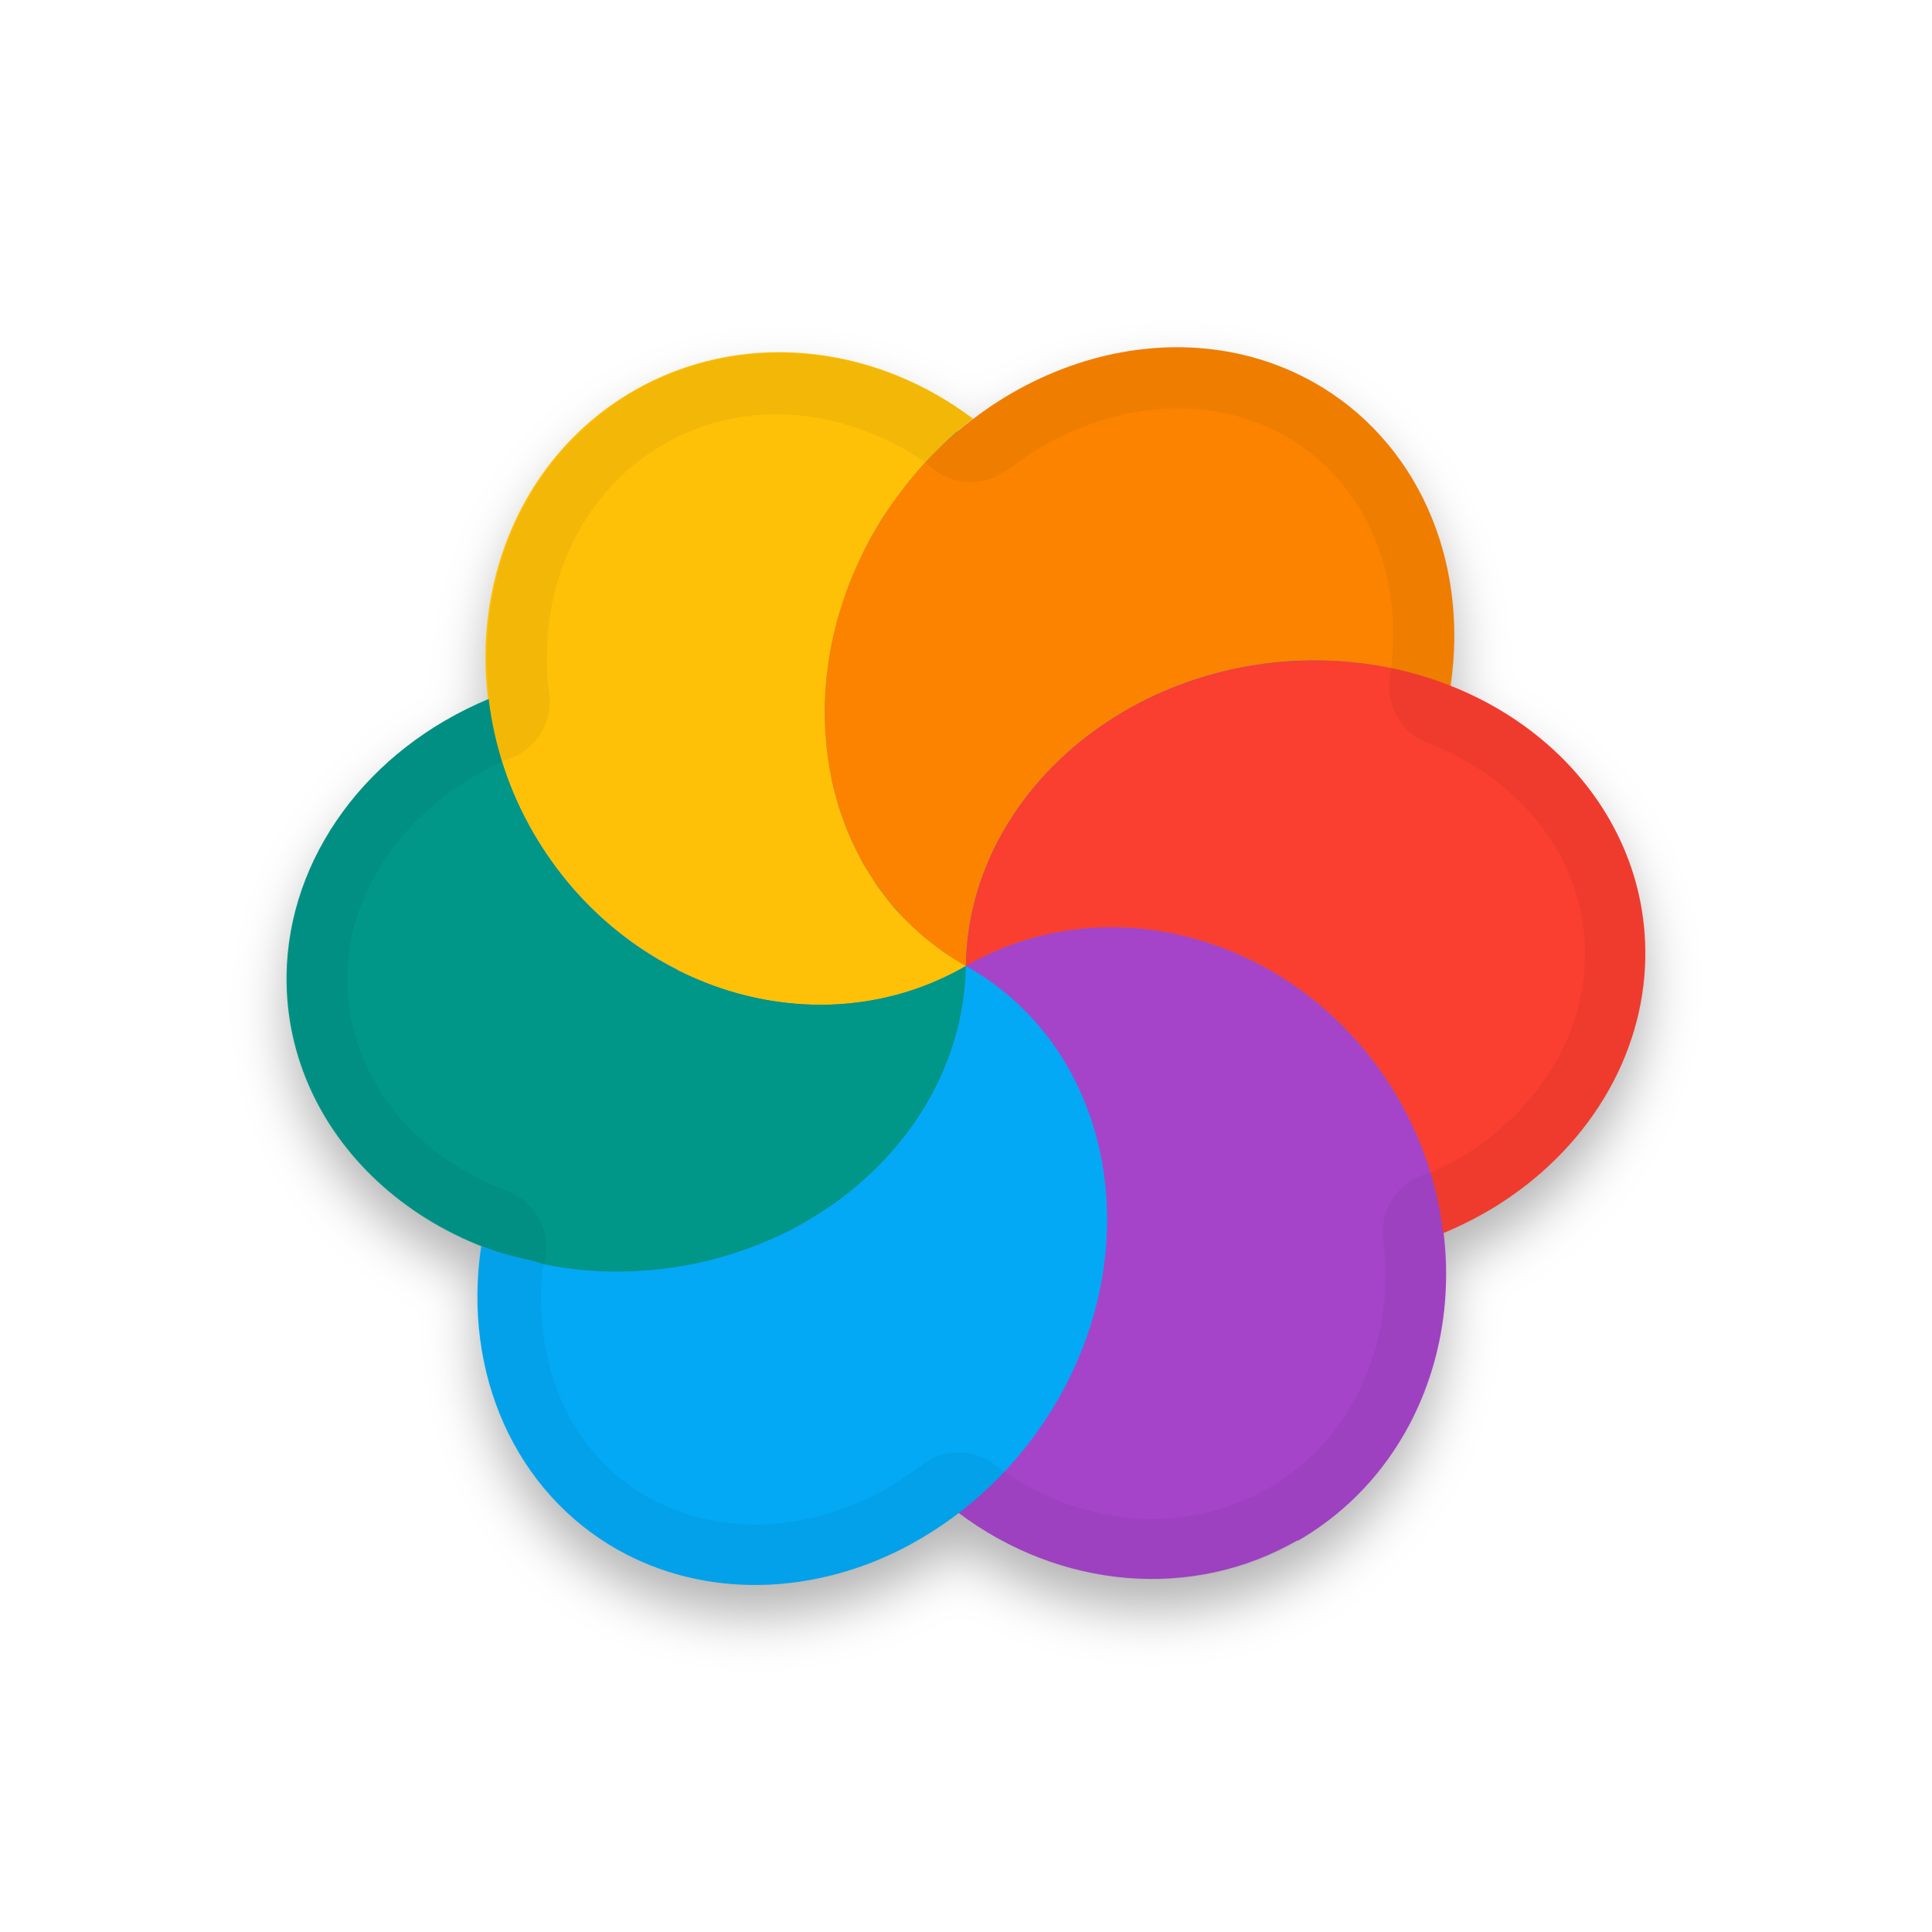
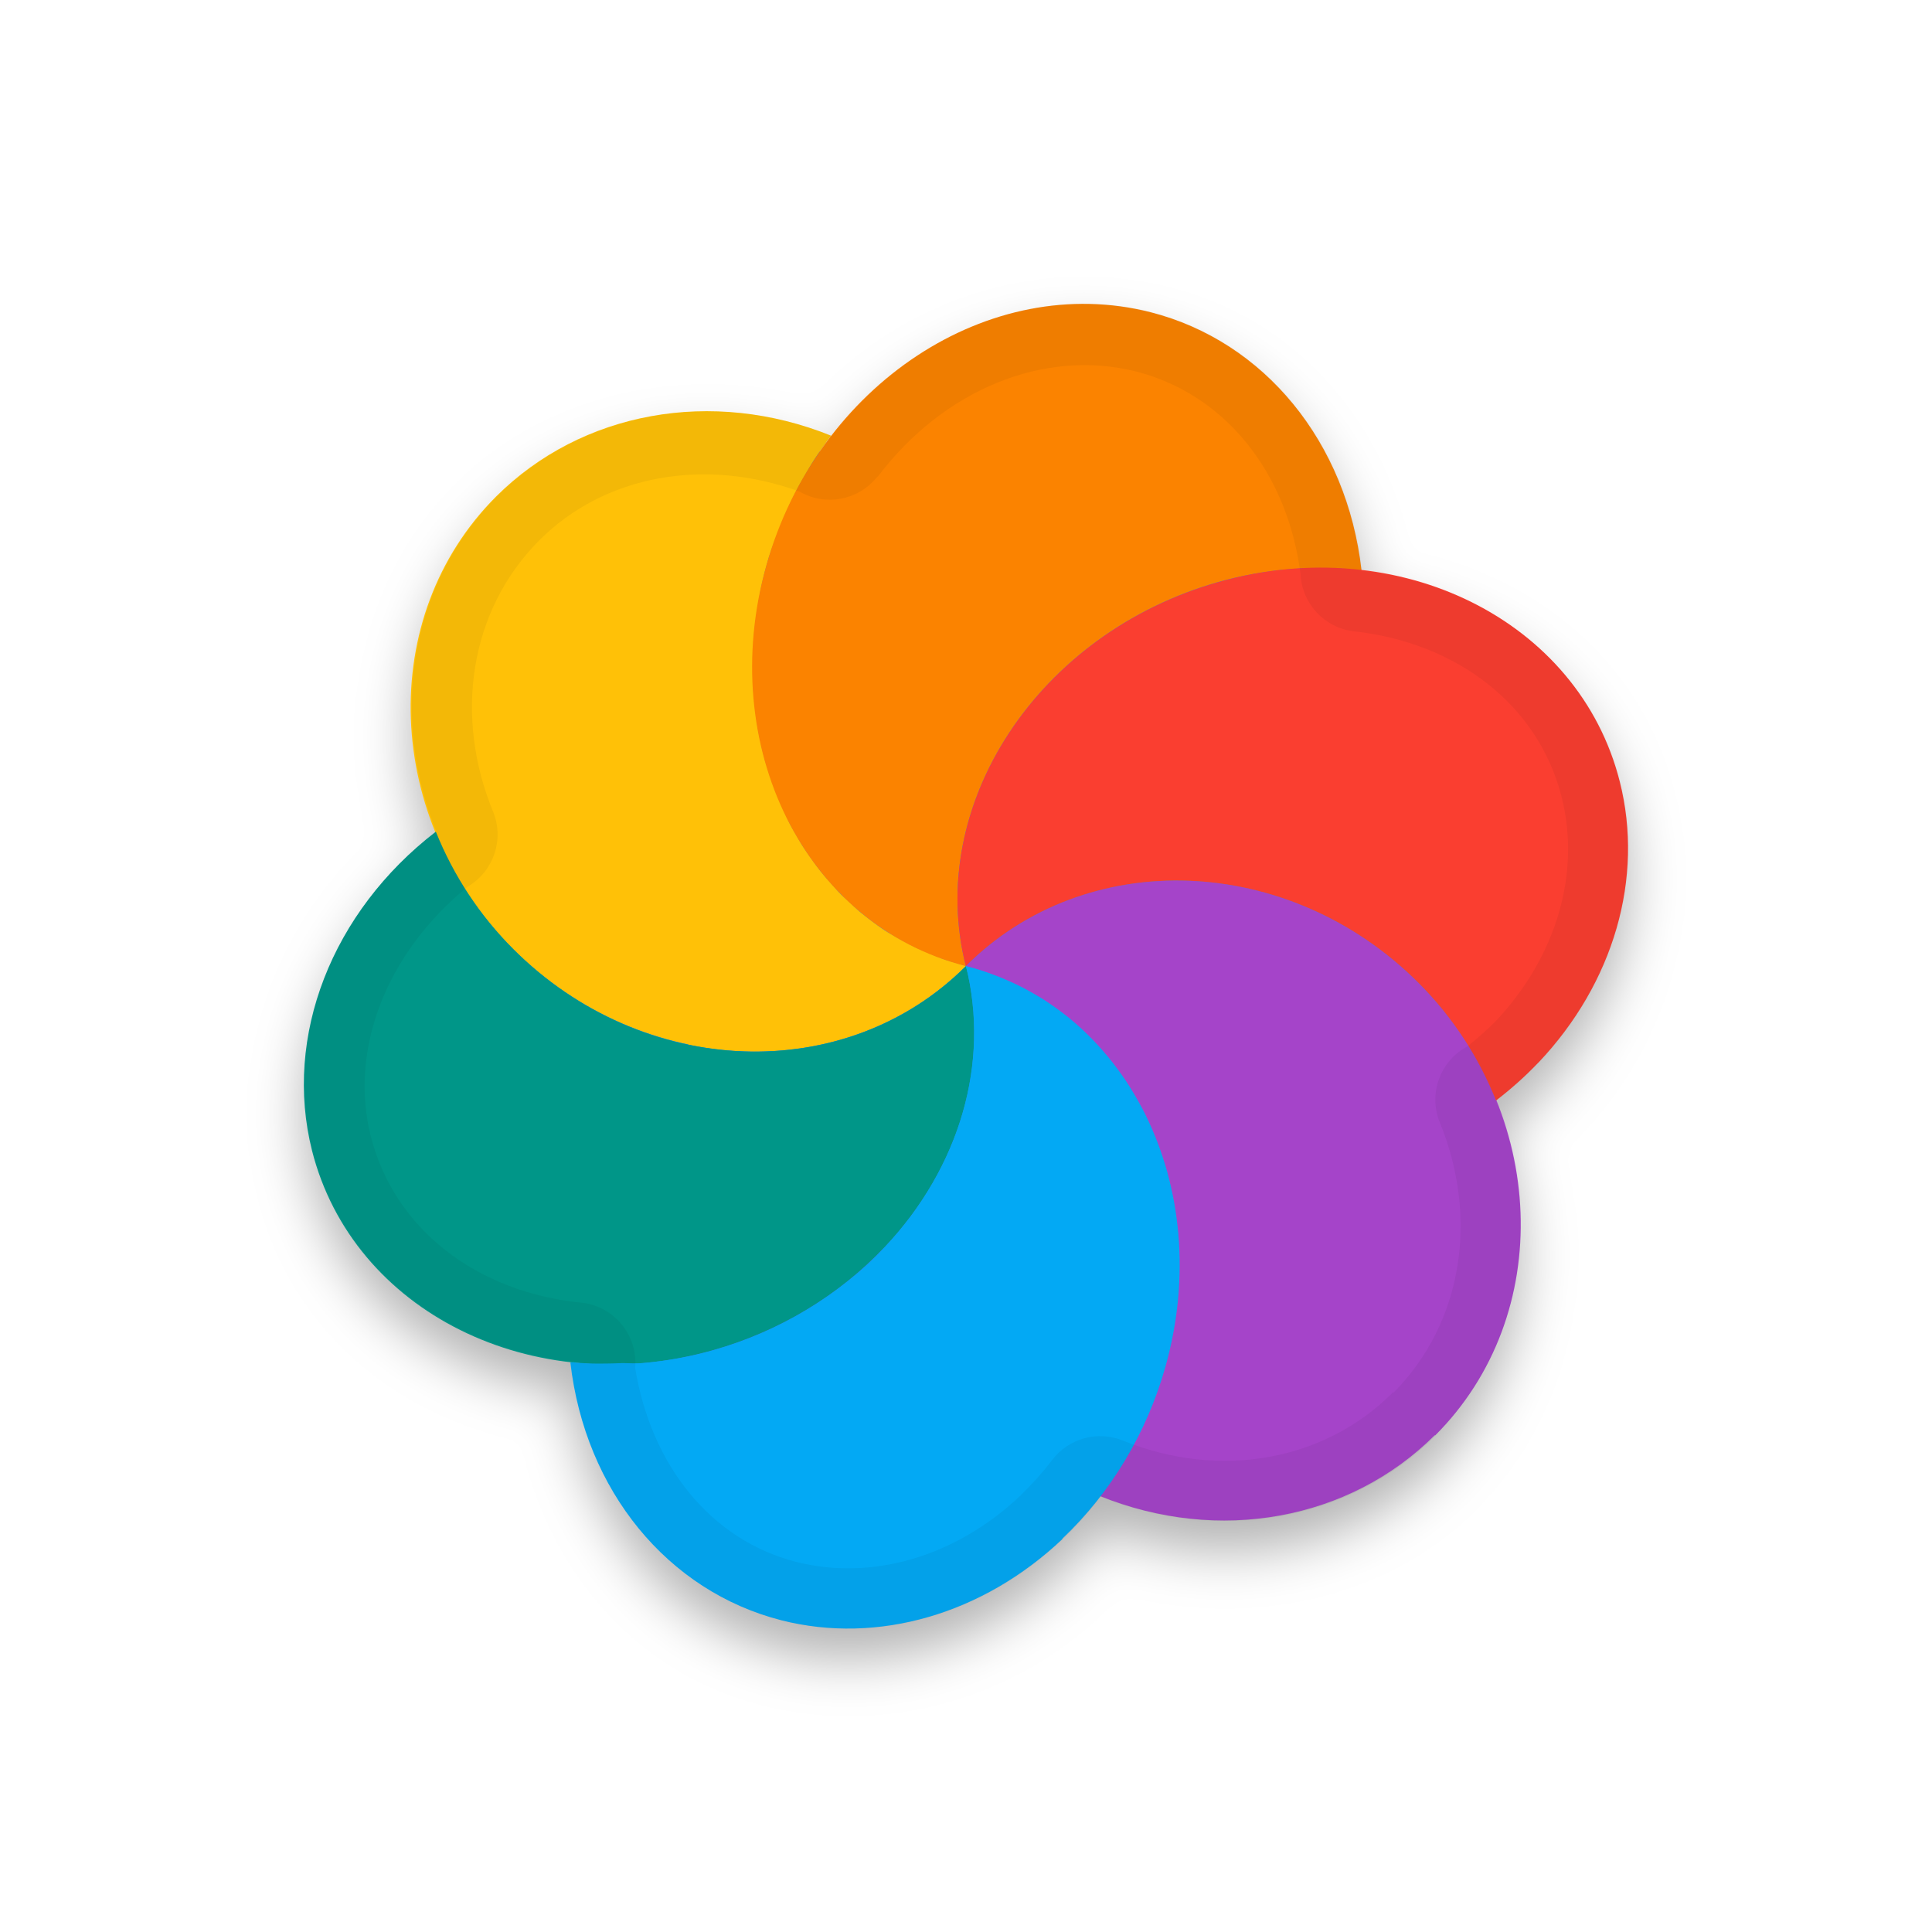
<svg xmlns="http://www.w3.org/2000/svg" id="svg5327" width="32" height="32" version="1.1">
  <defs id="defs5329">
-     <filter id="filter1462" style="color-interpolation-filters:sRGB" width="1.092" height="1.101" x="-.05" y="-.05">
-       <feGaussianBlur id="feGaussianBlur1464" stdDeviation=".43" />
+     <filter id="filter1381" style="color-interpolation-filters:sRGB" width="1.096" height="1.096" x="-.05" y="-.05">
+       <feGaussianBlur id="feGaussianBlur1383" stdDeviation=".439" />
    </filter>
  </defs>
  <g id="layer1" transform="translate(0,-1020.362)">
-     <path id="path874" style="opacity:0.3;fill:#000000;stroke-width:0.55;filter:url(#filter1462)" d="m 21.496,1046.386 c 1.797,-1.037 2.667,-3.085 2.401,-5.142 0.014,0.019 0.006,0.031 0.011,0.042 0.293,-0.122 0.575,-0.262 0.842,-0.425 1.545,-0.95 2.483,-2.503 2.506,-4.148 0.028,-2.024 -1.316,-3.738 -3.26,-4.494 0.019,-0.01 0.023,0.01 0.033,0.01 0.316,-2.115 -0.571,-4.083 -2.27,-5.038 -1.773,-0.992 -3.997,-0.659 -5.681,0.652 0.022,-0.01 0.035,-0.02 0.051,-0.037 -1.696,-1.278 -3.891,-1.46 -5.62,-0.465 -1.8,1.04 -2.67,3.094 -2.398,5.155 -0.002,-0.023 -0.011,-0.037 -0.005,-0.058 -2.011,0.837 -3.319,2.623 -3.348,4.572 -0.028,2.043 1.339,3.775 3.313,4.519 0.002,10e-4 -0.018,0.01 -0.021,0 -0.02,-0.016 -0.049,-0.013 -0.073,-0.02 a 4.978,5.634 36.279 0 0 2.271,5.028 4.978,5.634 36.279 0 0 4.844,-0.095 4.978,5.634 36.279 0 0 0.791,-0.52 c 1.697,1.28 3.89,1.461 5.619,0.466 z" />
-     <ellipse id="ellipse3" style="fill:#278df2;stroke-width:0.55" cx="504.326" cy="-905.515" rx="9.071" ry="8.795" transform="rotate(150)" />
-     <path id="ellipse10" style="fill:#ffc107;stroke-width:0.55" d="m 15.998,1036.363 c -0.119,-0.069 -0.239,-0.138 -0.349,-0.222 -0.076,-0.055 -0.15,-0.111 -0.223,-0.169 -0.058,-0.044 -0.116,-0.09 -0.172,-0.138 -0.062,-0.061 -0.132,-0.118 -0.195,-0.181 -0.057,-0.056 -0.111,-0.112 -0.168,-0.167 -0.06,-0.061 -0.112,-0.129 -0.166,-0.195 -0.053,-0.068 -0.106,-0.134 -0.157,-0.204 -0.05,-0.064 -0.091,-0.134 -0.133,-0.204 -0.04,-0.067 -0.088,-0.134 -0.129,-0.204 -0.047,-0.082 -0.087,-0.17 -0.13,-0.256 -0.038,-0.065 -0.068,-0.137 -0.1,-0.207 -0.033,-0.079 -0.064,-0.155 -0.092,-0.235 -0.034,-0.087 -0.064,-0.175 -0.093,-0.264 -0.021,-0.075 -0.041,-0.152 -0.062,-0.229 -0.023,-0.084 -0.045,-0.166 -0.057,-0.253 -0.017,-0.107 -0.038,-0.211 -0.051,-0.318 -0.007,-0.065 -0.02,-0.13 -0.027,-0.196 -0.009,-0.107 -0.017,-0.214 -0.021,-0.322 -4e-5,-0.071 -0.01,-0.145 -0.01,-0.218 0.001,-0.1 4.26e-4,-0.2 0.01,-0.299 3.19e-4,-0.086 0.01,-0.171 0.016,-0.258 0.01,-0.085 0.02,-0.171 0.034,-0.258 0.013,-0.092 0.027,-0.185 0.044,-0.277 0.016,-0.098 0.04,-0.195 0.064,-0.291 0.021,-0.078 0.042,-0.155 0.062,-0.233 0.03,-0.111 0.069,-0.22 0.107,-0.33 0.017,-0.064 0.043,-0.124 0.064,-0.186 0.038,-0.098 0.079,-0.196 0.123,-0.292 0.038,-0.086 0.077,-0.172 0.119,-0.258 0.067,-0.14 0.141,-0.275 0.221,-0.408 0.083,-0.145 0.179,-0.283 0.278,-0.418 0.041,-0.052 0.079,-0.108 0.118,-0.162 0.075,-0.101 0.152,-0.198 0.233,-0.294 0.038,-0.038 0.069,-0.082 0.105,-0.12 0.087,-0.102 0.182,-0.199 0.277,-0.292 0.033,-0.034 0.065,-0.065 0.098,-0.097 0.111,-0.111 0.232,-0.212 0.353,-0.31 0.039,-0.04 0.084,-0.067 0.127,-0.101 -1.695,-1.278 -3.891,-1.46 -5.62,-0.464 -2.44,1.409 -3.188,4.682 -1.67,7.311 1.518,2.629 4.726,3.618 7.167,2.209 z m 0,0 c 6.34e-4,-3e-4 0,0 0,0 z" />
-     <path id="path9" style="fill:#a544c9;stroke-width:0.55" d="m 21.495,1045.883 c 2.441,-1.409 3.191,-4.683 1.672,-7.313 -1.518,-2.63 -4.729,-3.618 -7.169,-2.208 0.119,0.069 0.239,0.139 0.349,0.221 0.078,0.056 0.156,0.116 0.231,0.177 0.053,0.042 0.106,0.081 0.157,0.124 0.075,0.061 0.142,0.128 0.21,0.196 0.052,0.052 0.103,0.104 0.157,0.156 0.064,0.077 0.13,0.151 0.193,0.229 0.036,0.049 0.075,0.096 0.112,0.143 0.072,0.102 0.144,0.207 0.209,0.316 0.017,0.03 0.035,0.061 0.053,0.091 0.067,0.117 0.127,0.24 0.186,0.362 0.017,0.031 0.034,0.06 0.043,0.094 0.051,0.113 0.096,0.229 0.138,0.347 0.028,0.047 0.036,0.101 0.053,0.151 0.028,0.108 0.057,0.215 0.087,0.323 0.017,0.062 0.034,0.125 0.05,0.187 0.018,0.102 0.036,0.205 0.049,0.309 0.01,0.077 0.022,0.151 0.03,0.227 0.01,0.094 0.013,0.187 0.017,0.281 0.01,0.079 0.011,0.159 0.012,0.238 -0.001,0.123 -0.01,0.247 -0.014,0.371 -4.26e-4,0.05 -0.01,0.099 -0.011,0.148 -0.012,0.138 -0.031,0.274 -0.053,0.411 2.5e-5,0.043 -0.013,0.085 -0.019,0.127 -0.024,0.136 -0.056,0.272 -0.092,0.407 -0.011,0.042 -0.023,0.083 -0.033,0.123 -0.04,0.146 -0.088,0.291 -0.14,0.434 -0.009,0.031 -0.016,0.059 -0.033,0.085 -0.051,0.131 -0.106,0.261 -0.165,0.39 -0.014,0.052 -0.045,0.097 -0.069,0.145 -0.074,0.154 -0.154,0.305 -0.241,0.453 -0.17,0.274 -0.355,0.537 -0.562,0.784 -0.026,0.046 -0.065,0.085 -0.099,0.126 -0.283,0.324 -0.597,0.617 -0.937,0.874 1.695,1.278 3.891,1.46 5.62,0.464 z" />
-     <path id="path14" style="fill:#ffc107;stroke-width:0.55" d="m 15.999,1036.363 c 3.219,-12.014 1.609,-6.007 0,0 z m -2.74e-4,-3e-4 c -1.664,-1.092 -3.382,-0.989 -4.78,0.065 1.505,0.761 3.286,0.798 4.78,-0.065 z" />
-     <path id="path11" style="fill:#009688;stroke-width:0.55" d="m 13.493,1040.51 c 1.545,-0.95 2.483,-2.502 2.505,-4.148 -2.44,1.409 -5.649,0.42 -7.167,-2.209 -0.395,-0.684 -0.644,-1.44 -0.737,-2.214 -2.011,0.837 -3.319,2.623 -3.348,4.572 -0.037,2.754 2.452,4.953 5.559,4.912 1.134,-0.015 2.245,-0.334 3.188,-0.914 z m -5.399,-8.57 z m 7.905,4.423 z" />
-     <path id="ellipse980" style="fill:#03a9f4;stroke-width:0.55" d="m 15.086,1045.937 a 4.978,5.634 36.279 0 0 2.385,-2.306 4.978,5.634 36.279 0 0 -1.473,-7.269 c 3.14e-4,0.206 -0.02,0.409 -0.051,0.611 -0.031,0.203 -0.076,0.403 -0.134,0.599 -0.173,0.587 -0.463,1.142 -0.855,1.64 -0.261,0.333 -0.571,0.64 -0.915,0.915 -0.174,0.136 -0.356,0.264 -0.549,0.383 -0.232,0.151 -0.48,0.277 -0.736,0.386 -0.509,0.222 -1.051,0.38 -1.608,0.462 -0.278,0.04 -0.56,0.063 -0.844,0.067 -0.406,0.01 -0.8,-0.031 -1.181,-0.098 -0.112,-0.02 -0.213,-0.057 -0.321,-0.086 -0.26,-0.059 -0.519,-0.123 -0.762,-0.214 -0.02,-0.016 -0.049,-0.012 -0.073,-0.02 a 4.978,5.634 36.279 0 0 2.272,5.029 4.978,5.634 36.279 0 0 4.844,-0.096 z" />
-     <path id="ellipse14" style="fill:#fb8300;stroke-width:0.55" d="m 15.998,1036.363 c 6.34e-4,-3e-4 0,0 0,0 z m 0,0 c 0.037,-2.753 2.585,-5.02 5.693,-5.062 0.808,-0.01 1.604,0.138 2.333,0.428 0.316,-2.115 -0.571,-4.082 -2.27,-5.037 -2.403,-1.344 -5.639,-0.268 -7.229,2.401 -1.589,2.67 -0.929,5.924 1.473,7.269 z" />
-     <path id="ellipse18" style="fill:#fa3e30;stroke-width:0.55" d="m 24.746,1040.36 c 1.545,-0.95 2.483,-2.501 2.505,-4.147 0.038,-2.755 -2.452,-4.954 -5.56,-4.912 -3.107,0.042 -5.656,2.308 -5.693,5.062 2.441,-1.409 5.651,-0.422 7.169,2.208 0.395,0.684 0.645,1.441 0.737,2.216 0.293,-0.122 0.574,-0.264 0.841,-0.427 z m -8.748,-3.998 c 6.34e-4,-3e-4 0,0 0,0 z" />
-     <path id="ellipse857" style="opacity:0.05;fill:#010101;fill-opacity:1;stroke-width:0.55" d="m 21.496,1045.884 c 1.797,-1.037 2.667,-3.085 2.401,-5.141 0.013,0.019 0.006,0.03 0.012,0.043 0.293,-0.122 0.575,-0.262 0.842,-0.425 1.545,-0.95 2.483,-2.503 2.506,-4.148 0.028,-2.024 -1.316,-3.738 -3.26,-4.494 0.018,-0.01 0.023,0.01 0.034,0.01 0.316,-2.115 -0.571,-4.083 -2.27,-5.038 -1.773,-0.992 -3.997,-0.659 -5.681,0.652 0.018,-0.012 0.036,-0.021 0.049,-0.035 -1.696,-1.278 -3.891,-1.46 -5.62,-0.465 -1.8,1.04 -2.67,3.094 -2.398,5.155 -0.002,-0.023 -0.011,-0.037 -0.005,-0.058 -2.011,0.837 -3.319,2.623 -3.348,4.572 -0.028,2.043 1.339,3.775 3.313,4.519 6.607e-4,0 -0.017,0.01 -0.02,0 -0.02,-0.016 -0.049,-0.013 -0.073,-0.02 a 4.978,5.634 36.279 0 0 2.271,5.028 4.978,5.634 36.279 0 0 4.844,-0.095 4.978,5.634 36.279 0 0 0.791,-0.52 c 1.695,1.277 3.889,1.458 5.617,0.463 z m -0.489,-0.87 -0.021,0 a 1,1 0 0 0 0.007,0 c -1.365,0.788 -3.116,0.661 -4.517,-0.394 a 1,1 0 0 0 -1.213,0.01 c -0.209,0.162 -0.429,0.305 -0.656,0.43 0,0 3.1e-4,0 3.1e-4,0 -1.326,0.717 -2.766,0.723 -3.877,0.101 -1.255,-0.706 -1.909,-2.143 -1.744,-3.795 a 1,1 0 0 0 -0.576,-1.271 c 0,0 5.619e-4,10e-4 5.619e-4,10e-4 -1.635,-0.618 -2.682,-1.98 -2.662,-3.567 0.022,-1.469 1.017,-2.857 2.622,-3.58 a 1,1 0 0 0 0.728,-1.079 c 0,0 -2.926e-4,-0 -2.926e-4,-0 -0.223,-1.7 0.479,-3.331 1.904,-4.155 1.32,-0.762 2.993,-0.624 4.369,0.337 a 1,1 0 0 0 1.293,0.106 l 0.029,-0.014 c 1.412,-1.1 3.199,-1.34 4.579,-0.569 1.297,0.729 1.991,2.226 1.76,3.947 a 1,1 0 0 0 0.601,1.139 c 0,0 -5.24e-4,-7e-4 -5.24e-4,-7e-4 1.613,0.627 2.642,1.974 2.621,3.547 -0.017,1.274 -0.744,2.519 -2.027,3.309 -0.169,0.098 -0.356,0.188 -0.544,0.273 a 1,1 0 0 0 -0.775,1.088 l 5.71e-4,5e-4 c 0.219,1.694 -0.484,3.313 -1.901,4.138 z" />
+     <path id="path874" style="opacity:0.3;fill:#000000;stroke-width:0.55;filter:url(#filter1381)" d="m 23.773,1044.639 c 1.467,-1.467 1.778,-3.67 0.989,-5.588 0.018,0.015 0.014,0.028 0.022,0.038 0.251,-0.193 0.488,-0.402 0.703,-0.628 1.247,-1.317 1.751,-3.06 1.347,-4.656 -0.497,-1.962 -2.238,-3.27 -4.312,-3.497 0.017,-0.01 0.024,0 0.035,0 -0.242,-2.124 -1.608,-3.796 -3.497,-4.279 -1.97,-0.499 -4.031,0.398 -5.319,2.101 0.019,-0.013 0.028,-0.028 0.04,-0.049 -1.969,-0.796 -4.137,-0.404 -5.549,1.006 -1.47,1.47 -1.778,3.68 -0.982,5.6 -0.008,-0.022 -0.02,-0.033 -0.02,-0.055 -1.726,1.329 -2.527,3.392 -2.051,5.283 0.502,1.98 2.271,3.3 4.37,3.508 0.002,5e-4 -0.016,0.01 -0.019,0.01 -0.024,-0.01 -0.051,-2e-4 -0.076,0 a 4.978,5.634 21.279 0 0 3.495,4.269 4.978,5.634 21.279 0 0 4.654,-1.345 4.978,5.634 21.279 0 0 0.629,-0.707 c 1.971,0.797 4.136,0.404 5.548,-1.004 z" />
+     <ellipse id="ellipse3" style="fill:#278df2;stroke-width:0.55" cx="721.507" cy="-744.132" rx="9.071" ry="8.795" transform="rotate(135)" />
+     <path id="ellipse10" style="fill:#ffc107;stroke-width:0.55" d="m 15.998,1036.363 c -0.133,-0.036 -0.267,-0.071 -0.394,-0.124 -0.088,-0.034 -0.173,-0.068 -0.259,-0.106 -0.067,-0.028 -0.136,-0.057 -0.202,-0.089 -0.075,-0.043 -0.158,-0.08 -0.235,-0.124 -0.069,-0.04 -0.137,-0.079 -0.205,-0.118 -0.074,-0.043 -0.142,-0.095 -0.211,-0.145 -0.069,-0.052 -0.137,-0.102 -0.204,-0.156 -0.064,-0.049 -0.122,-0.106 -0.182,-0.163 -0.056,-0.055 -0.12,-0.107 -0.177,-0.163 -0.067,-0.067 -0.128,-0.142 -0.191,-0.213 -0.053,-0.053 -0.101,-0.115 -0.15,-0.174 -0.053,-0.068 -0.102,-0.133 -0.149,-0.203 -0.055,-0.075 -0.107,-0.152 -0.158,-0.231 -0.039,-0.067 -0.079,-0.137 -0.119,-0.205 -0.043,-0.075 -0.086,-0.149 -0.121,-0.229 -0.045,-0.099 -0.091,-0.194 -0.131,-0.294 -0.024,-0.061 -0.053,-0.121 -0.076,-0.182 -0.037,-0.101 -0.072,-0.202 -0.104,-0.305 -0.019,-0.069 -0.047,-0.138 -0.066,-0.208 -0.025,-0.097 -0.051,-0.193 -0.068,-0.292 -0.022,-0.083 -0.035,-0.168 -0.051,-0.253 -0.012,-0.085 -0.025,-0.171 -0.034,-0.258 -0.011,-0.092 -0.022,-0.186 -0.029,-0.279 -0.01,-0.099 -0.012,-0.198 -0.014,-0.298 -1.35e-4,-0.081 6.21e-4,-0.161 -3.37e-4,-0.241 5.73e-4,-0.115 0.01,-0.231 0.018,-0.346 2.6e-4,-0.066 0.009,-0.131 0.014,-0.196 0.011,-0.104 0.026,-0.21 0.043,-0.314 0.015,-0.093 0.03,-0.186 0.048,-0.28 0.029,-0.152 0.065,-0.302 0.107,-0.451 0.043,-0.162 0.1,-0.319 0.16,-0.475 0.026,-0.061 0.048,-0.124 0.072,-0.187 0.047,-0.117 0.096,-0.231 0.149,-0.344 0.027,-0.046 0.045,-0.097 0.07,-0.143 0.058,-0.121 0.124,-0.239 0.192,-0.354 0.023,-0.041 0.046,-0.08 0.069,-0.119 0.079,-0.136 0.169,-0.265 0.261,-0.391 0.028,-0.049 0.064,-0.087 0.096,-0.131 -1.969,-0.796 -4.136,-0.403 -5.549,1.006 -1.992,1.993 -1.867,5.348 0.279,7.494 2.146,2.146 5.501,2.271 7.494,0.279 z m 0,0 c 5.5e-4,-4e-4 0,0 0,0 z" />
+     <path id="path9" style="fill:#a544c9;stroke-width:0.55" d="m 23.771,1044.137 c 1.993,-1.993 1.87,-5.349 -0.277,-7.496 -2.147,-2.147 -5.504,-2.271 -7.496,-0.277 0.133,0.036 0.267,0.072 0.395,0.123 0.09,0.034 0.18,0.072 0.269,0.112 0.062,0.027 0.123,0.051 0.184,0.079 0.088,0.039 0.171,0.087 0.254,0.135 0.064,0.037 0.127,0.074 0.192,0.11 0.082,0.058 0.165,0.113 0.245,0.172 0.047,0.038 0.098,0.073 0.146,0.109 0.096,0.08 0.193,0.163 0.283,0.251 0.024,0.025 0.05,0.05 0.074,0.074 0.095,0.096 0.184,0.199 0.273,0.302 0.024,0.026 0.049,0.049 0.066,0.08 0.078,0.096 0.152,0.197 0.223,0.299 0.039,0.038 0.061,0.088 0.091,0.132 0.055,0.097 0.111,0.193 0.168,0.289 0.032,0.056 0.065,0.112 0.097,0.168 0.043,0.094 0.088,0.189 0.127,0.286 0.029,0.072 0.061,0.14 0.088,0.211 0.034,0.088 0.061,0.177 0.089,0.267 0.03,0.074 0.051,0.15 0.073,0.227 0.031,0.119 0.054,0.242 0.083,0.362 0.012,0.048 0.016,0.098 0.027,0.146 0.024,0.136 0.041,0.273 0.055,0.411 0.011,0.042 0.01,0.085 0.014,0.127 0.012,0.138 0.016,0.277 0.017,0.417 -1.6e-5,0.043 -3.38e-4,0.086 -2.46e-4,0.127 -3.16e-4,0.151 -0.01,0.303 -0.023,0.455 -0.001,0.032 -4.73e-4,0.061 -0.01,0.091 -0.015,0.14 -0.035,0.28 -0.058,0.419 1.6e-5,0.054 -0.019,0.106 -0.029,0.158 -0.032,0.168 -0.07,0.335 -0.115,0.5 -0.093,0.308 -0.204,0.611 -0.34,0.903 -0.013,0.051 -0.041,0.099 -0.063,0.147 -0.189,0.386 -0.417,0.751 -0.678,1.087 1.969,0.796 4.136,0.403 5.549,-1.006 z" />
+     <path id="path14" style="fill:#ffc107;stroke-width:0.55" d="m 15.998,1036.363 c -3.05e-4,-12.438 -3.63e-4,-6.219 0,0 z m -3.38e-4,-2e-4 c -1.89,-0.624 -3.523,-0.08 -4.601,1.3 1.651,0.345 3.381,-0.08 4.601,-1.3 z" />
+     <path id="path11" style="fill:#009688;stroke-width:0.55" d="m 14.652,1041.018 c 1.247,-1.318 1.751,-3.059 1.347,-4.655 -1.993,1.993 -5.348,1.868 -7.495,-0.279 -0.558,-0.558 -0.995,-1.224 -1.285,-1.947 -1.726,1.329 -2.527,3.393 -2.051,5.283 0.677,2.67 3.65,4.15 6.641,3.305 1.091,-0.308 2.082,-0.903 2.843,-1.708 z m -7.433,-6.881 z m 8.78,2.226 z" />
+     <path id="ellipse980" style="fill:#03a9f4;stroke-width:0.55" d="m 17.595,1045.848 a 4.978,5.634 21.279 0 0 1.707,-2.844 4.978,5.634 21.279 0 0 -3.304,-6.64 c 0.054,0.199 0.087,0.4 0.109,0.603 0.023,0.204 0.031,0.409 0.026,0.614 -0.015,0.612 -0.151,1.223 -0.401,1.806 -0.166,0.389 -0.385,0.766 -0.647,1.121 -0.133,0.176 -0.276,0.347 -0.431,0.512 -0.185,0.206 -0.392,0.392 -0.611,0.563 -0.434,0.347 -0.917,0.639 -1.433,0.862 -0.258,0.111 -0.525,0.206 -0.798,0.283 -0.39,0.11 -0.781,0.177 -1.166,0.211 -0.113,0.01 -0.221,-0 -0.332,10e-5 -0.267,0.01 -0.533,0.016 -0.792,-0.01 -0.024,-0.01 -0.05,10e-4 -0.075,-0 a 4.978,5.634 21.279 0 0 3.496,4.27 4.978,5.634 21.279 0 0 4.654,-1.346 z" />
+     <path id="ellipse14" style="fill:#fb8300;stroke-width:0.55" d="m 15.998,1036.363 c 5.5e-4,-4e-4 0,0 0,0 z m 0,0 c -0.677,-2.669 1.198,-5.518 4.189,-6.363 0.778,-0.217 1.585,-0.282 2.364,-0.19 -0.242,-2.124 -1.608,-3.795 -3.496,-4.277 -2.669,-0.676 -5.517,1.2 -6.361,4.19 -0.843,2.99 0.636,5.962 3.304,6.64 z" />
+     <path id="ellipse18" style="fill:#fa3e30;stroke-width:0.55" d="m 25.482,1037.961 c 1.247,-1.317 1.751,-3.058 1.346,-4.654 -0.676,-2.671 -3.651,-4.151 -6.642,-3.306 -2.991,0.845 -4.866,3.693 -4.189,6.363 1.993,-1.993 5.349,-1.87 7.497,0.277 0.559,0.558 0.996,1.225 1.285,1.949 0.251,-0.193 0.487,-0.403 0.702,-0.63 z m -9.484,-1.597 c 5.5e-4,-4e-4 0,0 0,0 z" />
+     <path id="ellipse857" style="opacity:0.05;fill:#010101;fill-opacity:1;stroke-width:0.55" d="m 23.772,1044.138 c 1.467,-1.467 1.778,-3.67 0.989,-5.588 0.018,0.015 0.014,0.027 0.023,0.038 0.251,-0.193 0.488,-0.402 0.703,-0.628 1.247,-1.317 1.751,-3.06 1.347,-4.655 -0.497,-1.962 -2.238,-3.27 -4.312,-3.497 0.016,-0.01 0.024,-0 0.035,-9e-4 -0.242,-2.124 -1.608,-3.796 -3.497,-4.279 -1.97,-0.499 -4.031,0.398 -5.319,2.101 0.015,-0.016 0.029,-0.03 0.038,-0.047 -1.969,-0.796 -4.137,-0.404 -5.549,1.005 -1.47,1.47 -1.778,3.679 -0.982,5.6 -0.008,-0.022 -0.02,-0.033 -0.02,-0.055 -1.726,1.329 -2.527,3.393 -2.051,5.283 0.502,1.981 2.27,3.3 4.37,3.508 9.52e-4,10e-4 -0.015,0.01 -0.018,0.01 -0.024,-0.01 -0.051,-2e-4 -0.076,-0 a 4.978,5.634 21.279 0 0 3.495,4.269 4.978,5.634 21.279 0 0 4.654,-1.345 4.978,5.634 21.279 0 0 0.63,-0.707 c 1.968,0.794 4.133,0.402 5.545,-1.007 z m -0.697,-0.714 -0.02,0.01 a 1,1 0 0 0 0.007,0 c -1.114,1.115 -2.839,1.445 -4.465,0.788 a 1,1 0 0 0 -1.17,0.322 c -0.16,0.211 -0.336,0.406 -0.522,0.586 0,0 5.62e-4,9e-4 5.62e-4,9e-4 -1.095,1.036 -2.484,1.414 -3.719,1.101 -1.395,-0.357 -2.399,-1.576 -2.667,-3.214 a 1,1 0 0 0 -0.885,-1.079 c 0,0 7.961e-4,8e-4 7.961e-4,8e-4 -1.739,-0.173 -3.103,-1.218 -3.494,-2.757 -0.359,-1.425 0.242,-3.023 1.606,-4.136 a 1,1 0 0 0 0.424,-1.231 c 0,0 -5.709e-4,-10e-4 -5.709e-4,-10e-4 -0.656,-1.584 -0.399,-3.342 0.764,-4.506 1.077,-1.077 2.73,-1.377 4.308,-0.805 a 1,1 0 0 0 1.276,-0.232 l 0.025,-0.021 c 1.079,-1.427 2.744,-2.123 4.276,-1.735 1.441,0.369 2.499,1.635 2.722,3.357 a 1,1 0 0 0 0.875,0.945 c 0,0 -7.04e-4,-6e-4 -7.04e-4,-6e-4 1.72,0.188 3.063,1.222 3.45,2.748 0.313,1.235 -0.067,2.626 -1.102,3.721 -0.138,0.138 -0.295,0.273 -0.454,0.405 a 1,1 0 0 0 -0.467,1.251 l 6.98e-4,4e-4 c 0.649,1.579 0.39,3.326 -0.765,4.489 z" />
  </g>
</svg>
